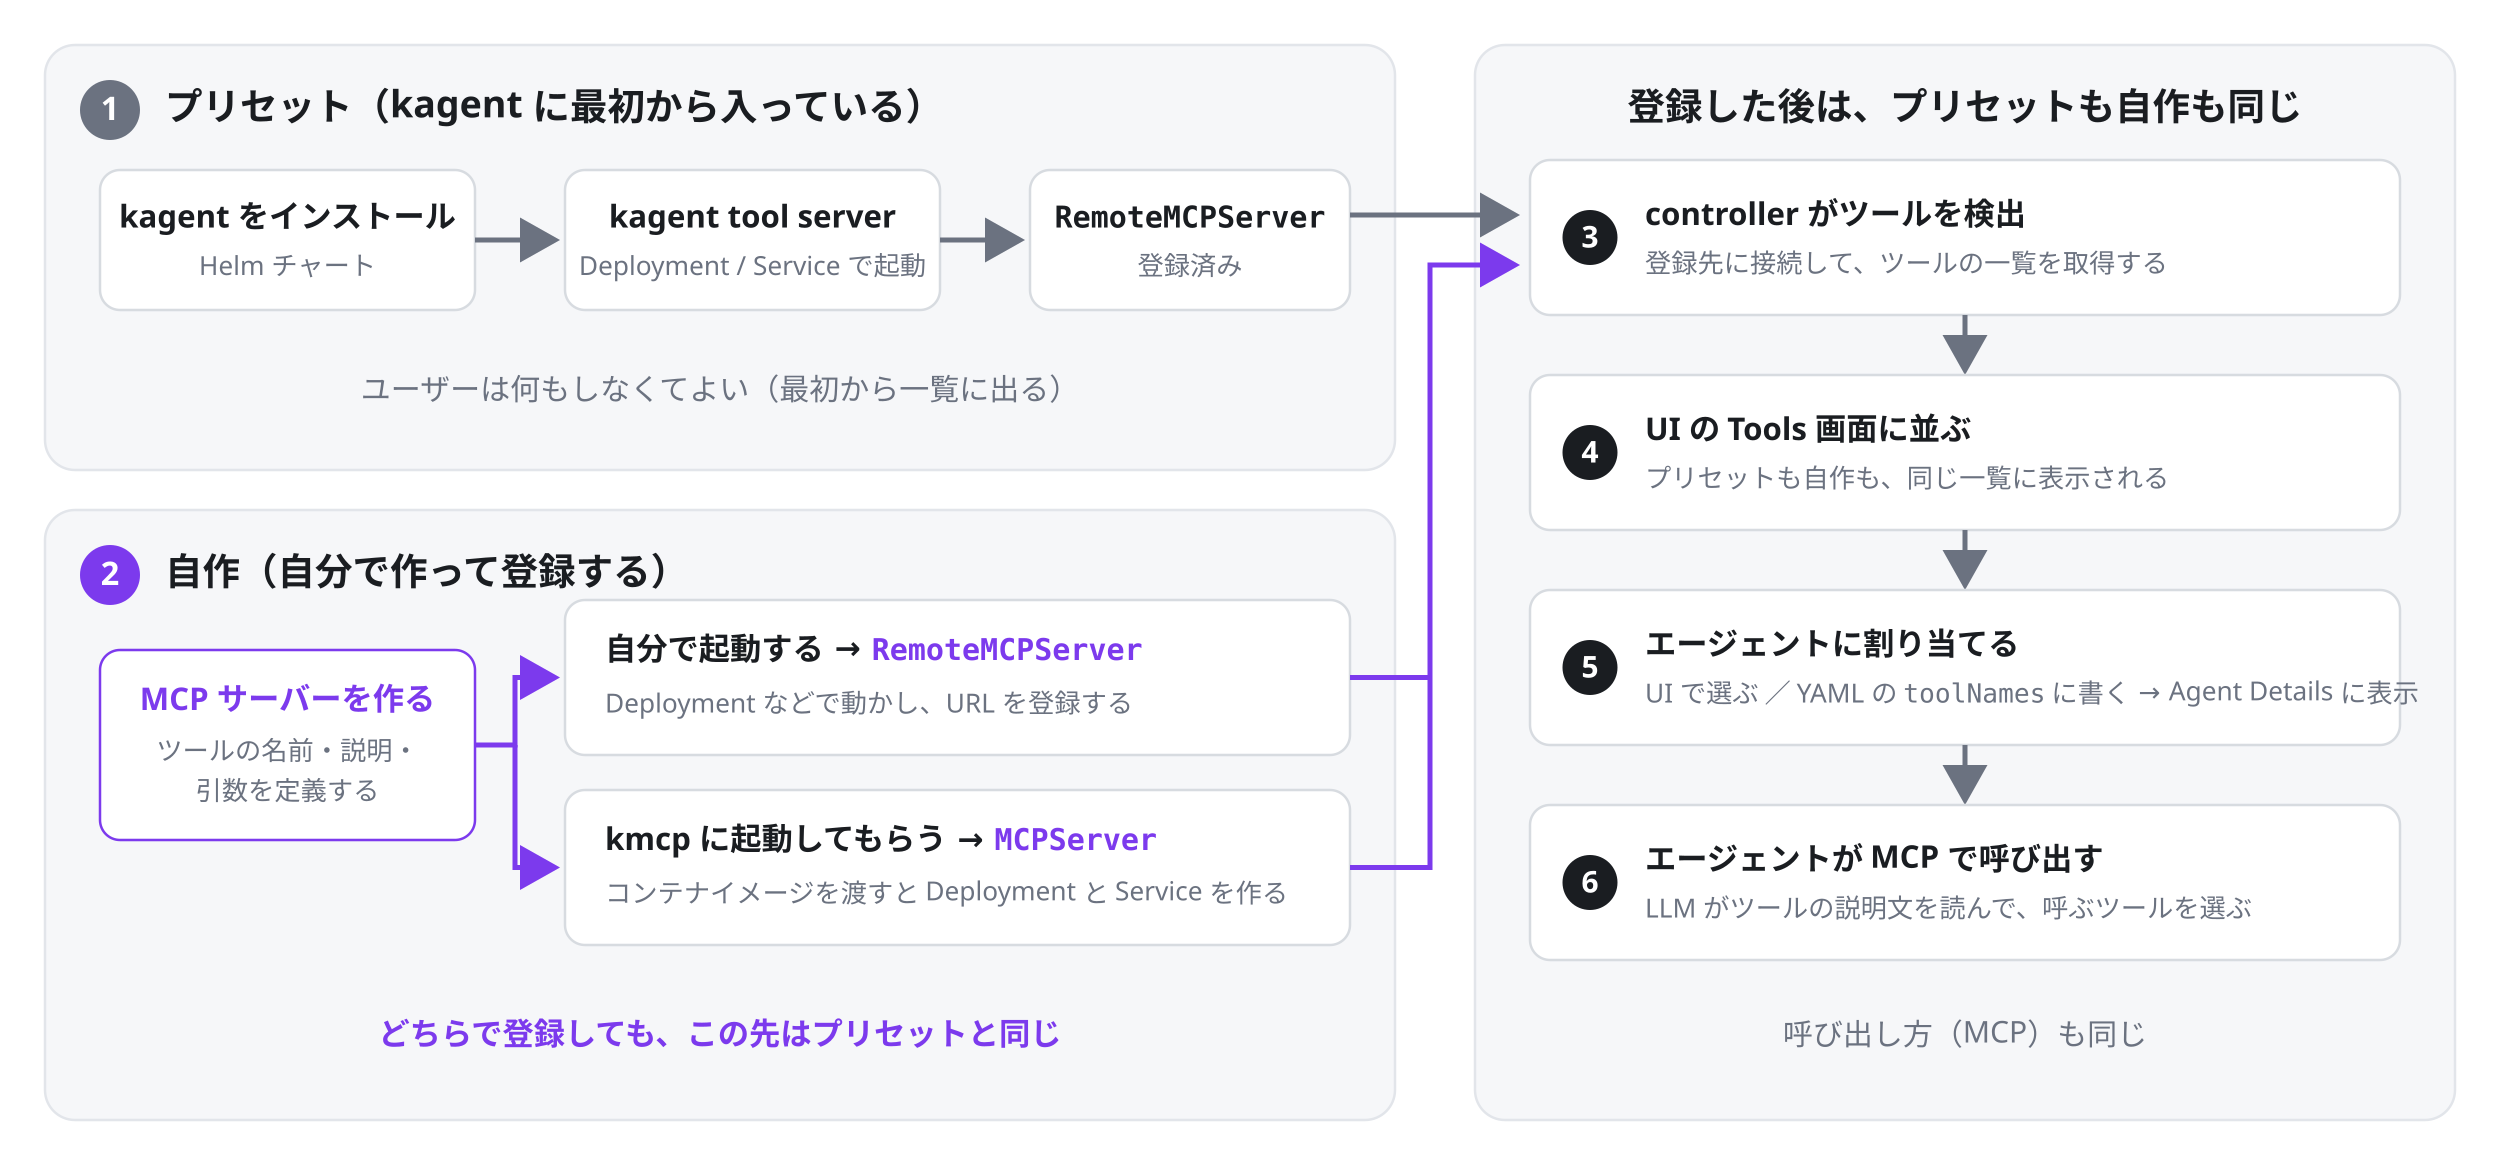
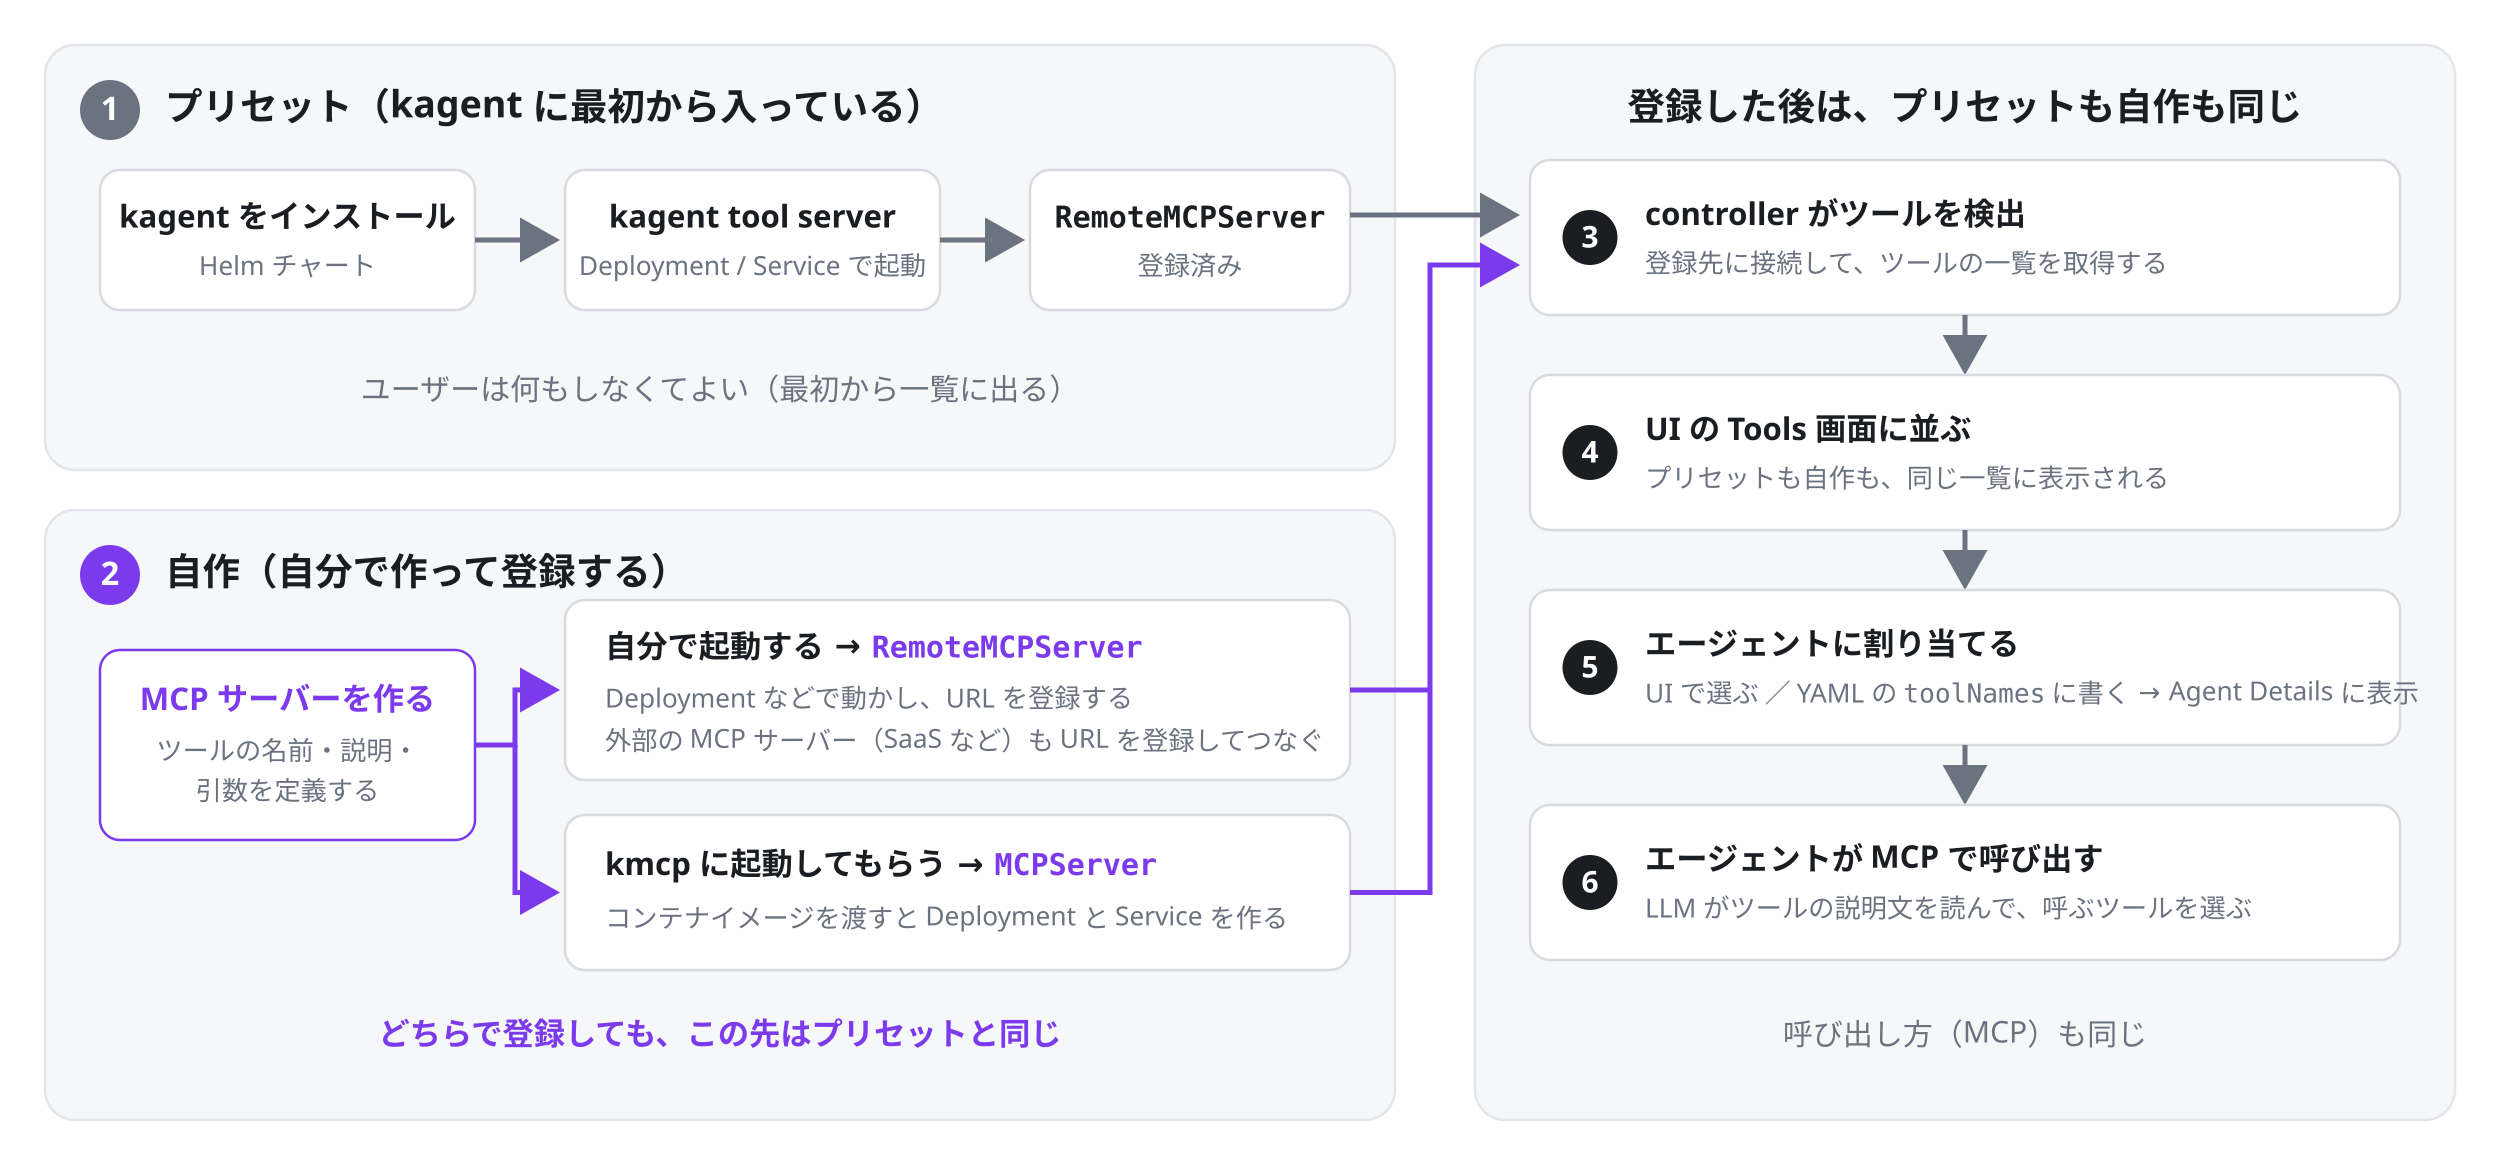
<svg xmlns="http://www.w3.org/2000/svg" viewBox="0 22 1000 466" width="1000" height="466" role="img" aria-labelledby="pvct pvcd" font-family="ui-sans-serif, system-ui, 'Segoe UI', 'Hiragino Sans', 'Noto Sans JP', sans-serif">
  <defs>
    <marker id="pvN" markerWidth="9" markerHeight="9" refX="6" refY="4.5" orient="auto">
      <path d="M0,0 L8,4.5 L0,9 z" fill="#6b7280" />
    </marker>
    <marker id="pvP" markerWidth="9" markerHeight="9" refX="6" refY="4.5" orient="auto">
      <path d="M0,0 L8,4.5 L0,9 z" fill="#7c3aed" />
    </marker>
  </defs>
  <style>
    .pnl{fill:#f6f7f9;stroke:#e2e5ea;} .box{fill:#ffffff;stroke:#d7dbe0;} .boxP{fill:#ffffff;stroke:#7c3aed;}
    .t1{fill:#1a1d21;font-weight:700;} .t2{fill:#6b7280;}
    .mono{font-family:ui-monospace,'Cascadia Code',Consolas,monospace;}
    .pur{fill:#7c3aed;font-weight:700;}
    .lnN{stroke:#6b7280;stroke-width:2;fill:none;} .lnP{stroke:#7c3aed;stroke-width:2;fill:none;}
  </style>
  <rect x="0" y="0" width="1000" height="500" fill="#ffffff" />
  <rect class="pnl" x="18" y="40" width="540" height="170" rx="12" />
  <circle cx="44" cy="66" r="12" fill="#6b7280" />
  <text x="44" y="70" text-anchor="middle" font-size="13" fill="#fff" font-weight="700">1</text>
  <text x="66" y="70" font-size="15" class="t1">プリセット（kagent に最初から入っている）</text>
  <rect class="box" x="40" y="90" width="150" height="56" rx="8" />
  <text x="115" y="113" text-anchor="middle" font-size="12.5" class="t1">kagent をインストール</text>
  <text x="115" y="132" text-anchor="middle" font-size="10.5" class="t2">Helm チャート</text>
  <line class="lnN" x1="190" y1="118" x2="220" y2="118" marker-end="url(#pvN)" />
  <rect class="box" x="226" y="90" width="150" height="56" rx="8" />
  <text x="301" y="113" text-anchor="middle" font-size="12.5" class="t1">kagent tool server</text>
  <text x="301" y="132" text-anchor="middle" font-size="10.5" class="t2">Deployment / Service で起動</text>
  <line class="lnN" x1="376" y1="118" x2="406" y2="118" marker-end="url(#pvN)" />
  <rect class="box" x="412" y="90" width="128" height="56" rx="8" />
  <text x="476" y="113" text-anchor="middle" font-size="12" class="t1 mono">RemoteMCPServer</text>
  <text x="476" y="132" text-anchor="middle" font-size="10.5" class="t2">登録済み</text>
  <text x="288" y="182" text-anchor="middle" font-size="12" class="t2">ユーザーは何もしなくてよい（最初から一覧に出る）</text>
  <rect class="pnl" x="18" y="226" width="540" height="244" rx="12" />
  <circle cx="44" cy="252" r="12" fill="#7c3aed" />
  <text x="44" y="256" text-anchor="middle" font-size="13" fill="#fff" font-weight="700">2</text>
  <text x="66" y="256" font-size="15" class="t1">自作（自分で作って登録する）</text>
  <rect class="boxP" x="40" y="282" width="150" height="76" rx="8" />
  <text x="115" y="306" text-anchor="middle" font-size="12.5" class="pur">MCP サーバーを作る</text>
  <text x="115" y="326" text-anchor="middle" font-size="10.5" class="t2">ツールの名前・説明・</text>
  <text x="115" y="342" text-anchor="middle" font-size="10.5" class="t2">引数を定義する</text>
-   <path class="lnP" d="M190 320 H206 V293 H220" marker-end="url(#pvP)" />
-   <path class="lnP" d="M206 320 V369 H220" marker-end="url(#pvP)" />
-   <rect class="box" x="226" y="262" width="314" height="62" rx="8" />
-   <text x="242" y="286" font-size="12.5" class="t1">自分で起動する → <tspan class="pur mono" font-size="12">RemoteMCPServer</tspan>
+   <path class="lnP" d="M190 320 H206 V298 H220" marker-end="url(#pvP)" />
+   <path class="lnP" d="M206 320 V379 H220" marker-end="url(#pvP)" />
+   <rect class="box" x="226" y="262" width="314" height="72" rx="8" />
+   <text x="242" y="285" font-size="12.5" class="t1">自分で起動する → <tspan class="pur mono" font-size="12">RemoteMCPServer</tspan>
  </text>
-   <text x="242" y="307" font-size="10.5" class="t2">Deployment などで動かし、URL を登録する</text>
-   <rect class="box" x="226" y="338" width="314" height="62" rx="8" />
-   <text x="242" y="362" font-size="12.5" class="t1">kmcp に起動してもらう → <tspan class="pur mono" font-size="12">MCPServer</tspan>
+   <text x="242" y="305" font-size="10.5" class="t2">Deployment などで動かし、URL を登録する</text>
+   <text x="242" y="322" font-size="10.5" class="t2">外部の MCP サーバー（SaaS など）も URL を登録してつなぐ</text>
+   <rect class="box" x="226" y="348" width="314" height="62" rx="8" />
+   <text x="242" y="372" font-size="12.5" class="t1">kmcp に起動してもらう → <tspan class="pur mono" font-size="12">MCPServer</tspan>
  </text>
-   <text x="242" y="383" font-size="10.5" class="t2">コンテナイメージを渡すと Deployment と Service を作る</text>
+   <text x="242" y="393" font-size="10.5" class="t2">コンテナイメージを渡すと Deployment と Service を作る</text>
  <text x="288" y="440" text-anchor="middle" font-size="12.5" class="pur">どちらで登録しても、この先はプリセットと同じ</text>
  <rect class="pnl" x="590" y="40" width="392" height="430" rx="12" />
  <line class="lnN" x1="540" y1="108" x2="604" y2="108" marker-end="url(#pvN)" />
-   <path class="lnP" d="M540 293 H572" />
-   <path class="lnP" d="M540 369 H572 V128 H604" marker-end="url(#pvP)" />
+   <path class="lnP" d="M540 298 H572" />
+   <path class="lnP" d="M540 379 H572 V128 H604" marker-end="url(#pvP)" />
  <text x="786" y="70" text-anchor="middle" font-size="15" class="t1">登録した後は、プリセットも自作も同じ</text>
  <rect class="box" x="612" y="86" width="348" height="62" rx="8" />
  <circle cx="636" cy="117" r="11" fill="#1a1d21" />
  <text x="636" y="121" text-anchor="middle" font-size="12" fill="#fff" font-weight="700">3</text>
  <text x="658" y="112" font-size="12.5" class="t1">controller がツールを検出</text>
  <text x="658" y="131" font-size="10.5" class="t2">登録先に接続して、ツールの一覧を取得する</text>
  <line class="lnN" x1="786" y1="148" x2="786" y2="168" marker-end="url(#pvN)" />
  <rect class="box" x="612" y="172" width="348" height="62" rx="8" />
  <circle cx="636" cy="203" r="11" fill="#1a1d21" />
  <text x="636" y="207" text-anchor="middle" font-size="12" fill="#fff" font-weight="700">4</text>
  <text x="658" y="198" font-size="12.5" class="t1">UI の Tools 画面に並ぶ</text>
  <text x="658" y="217" font-size="10.5" class="t2">プリセットも自作も、同じ一覧に表示される</text>
  <line class="lnN" x1="786" y1="234" x2="786" y2="254" marker-end="url(#pvN)" />
  <rect class="box" x="612" y="258" width="348" height="62" rx="8" />
  <circle cx="636" cy="289" r="11" fill="#1a1d21" />
  <text x="636" y="293" text-anchor="middle" font-size="12" fill="#fff" font-weight="700">5</text>
  <text x="658" y="284" font-size="12.5" class="t1">エージェントに割り当てる</text>
  <text x="658" y="303" font-size="10.5" class="t2">UI で選ぶ ／ YAML の <tspan class="mono">toolNames</tspan> に書く → Agent Details に表示</text>
  <line class="lnN" x1="786" y1="320" x2="786" y2="340" marker-end="url(#pvN)" />
  <rect class="box" x="612" y="344" width="348" height="62" rx="8" />
  <circle cx="636" cy="375" r="11" fill="#1a1d21" />
  <text x="636" y="379" text-anchor="middle" font-size="12" fill="#fff" font-weight="700">6</text>
  <text x="658" y="370" font-size="12.5" class="t1">エージェントが MCP で呼び出す</text>
  <text x="658" y="389" font-size="10.5" class="t2">LLM がツールの説明文を読んで、呼ぶツールを選ぶ</text>
  <text x="786" y="440" text-anchor="middle" font-size="12" class="t2">呼び出し方（MCP）も同じ</text>
</svg>
